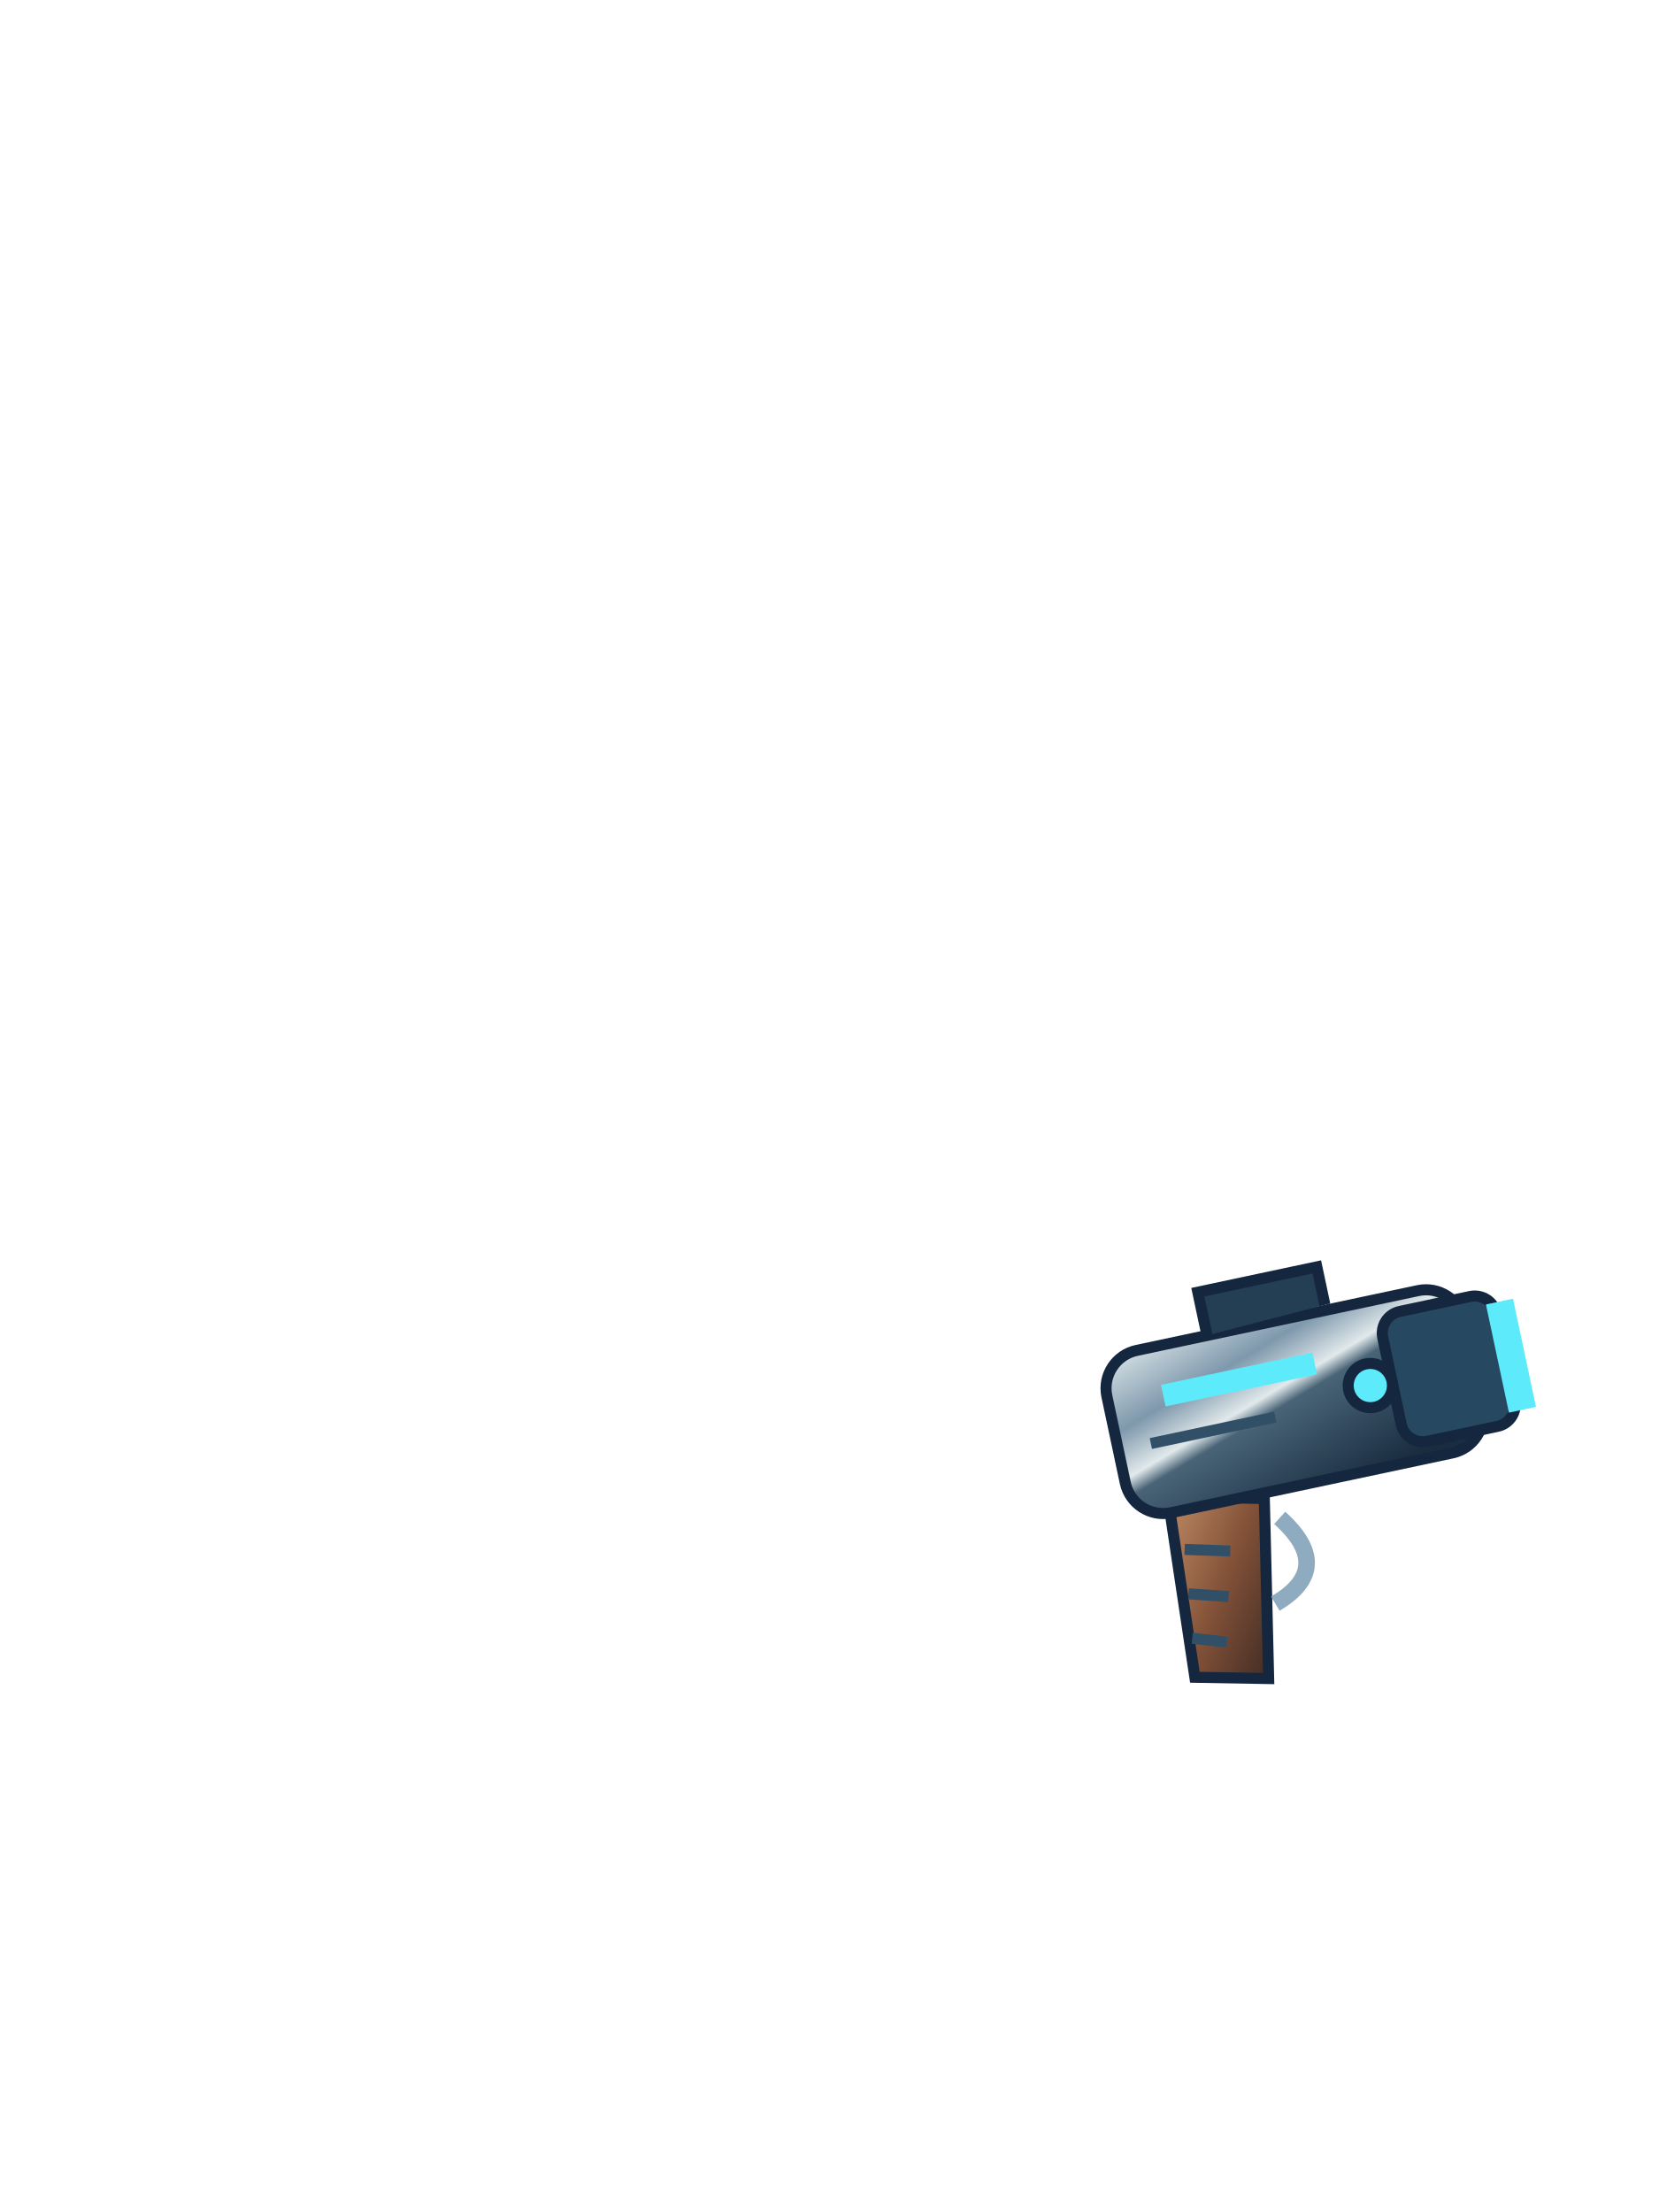
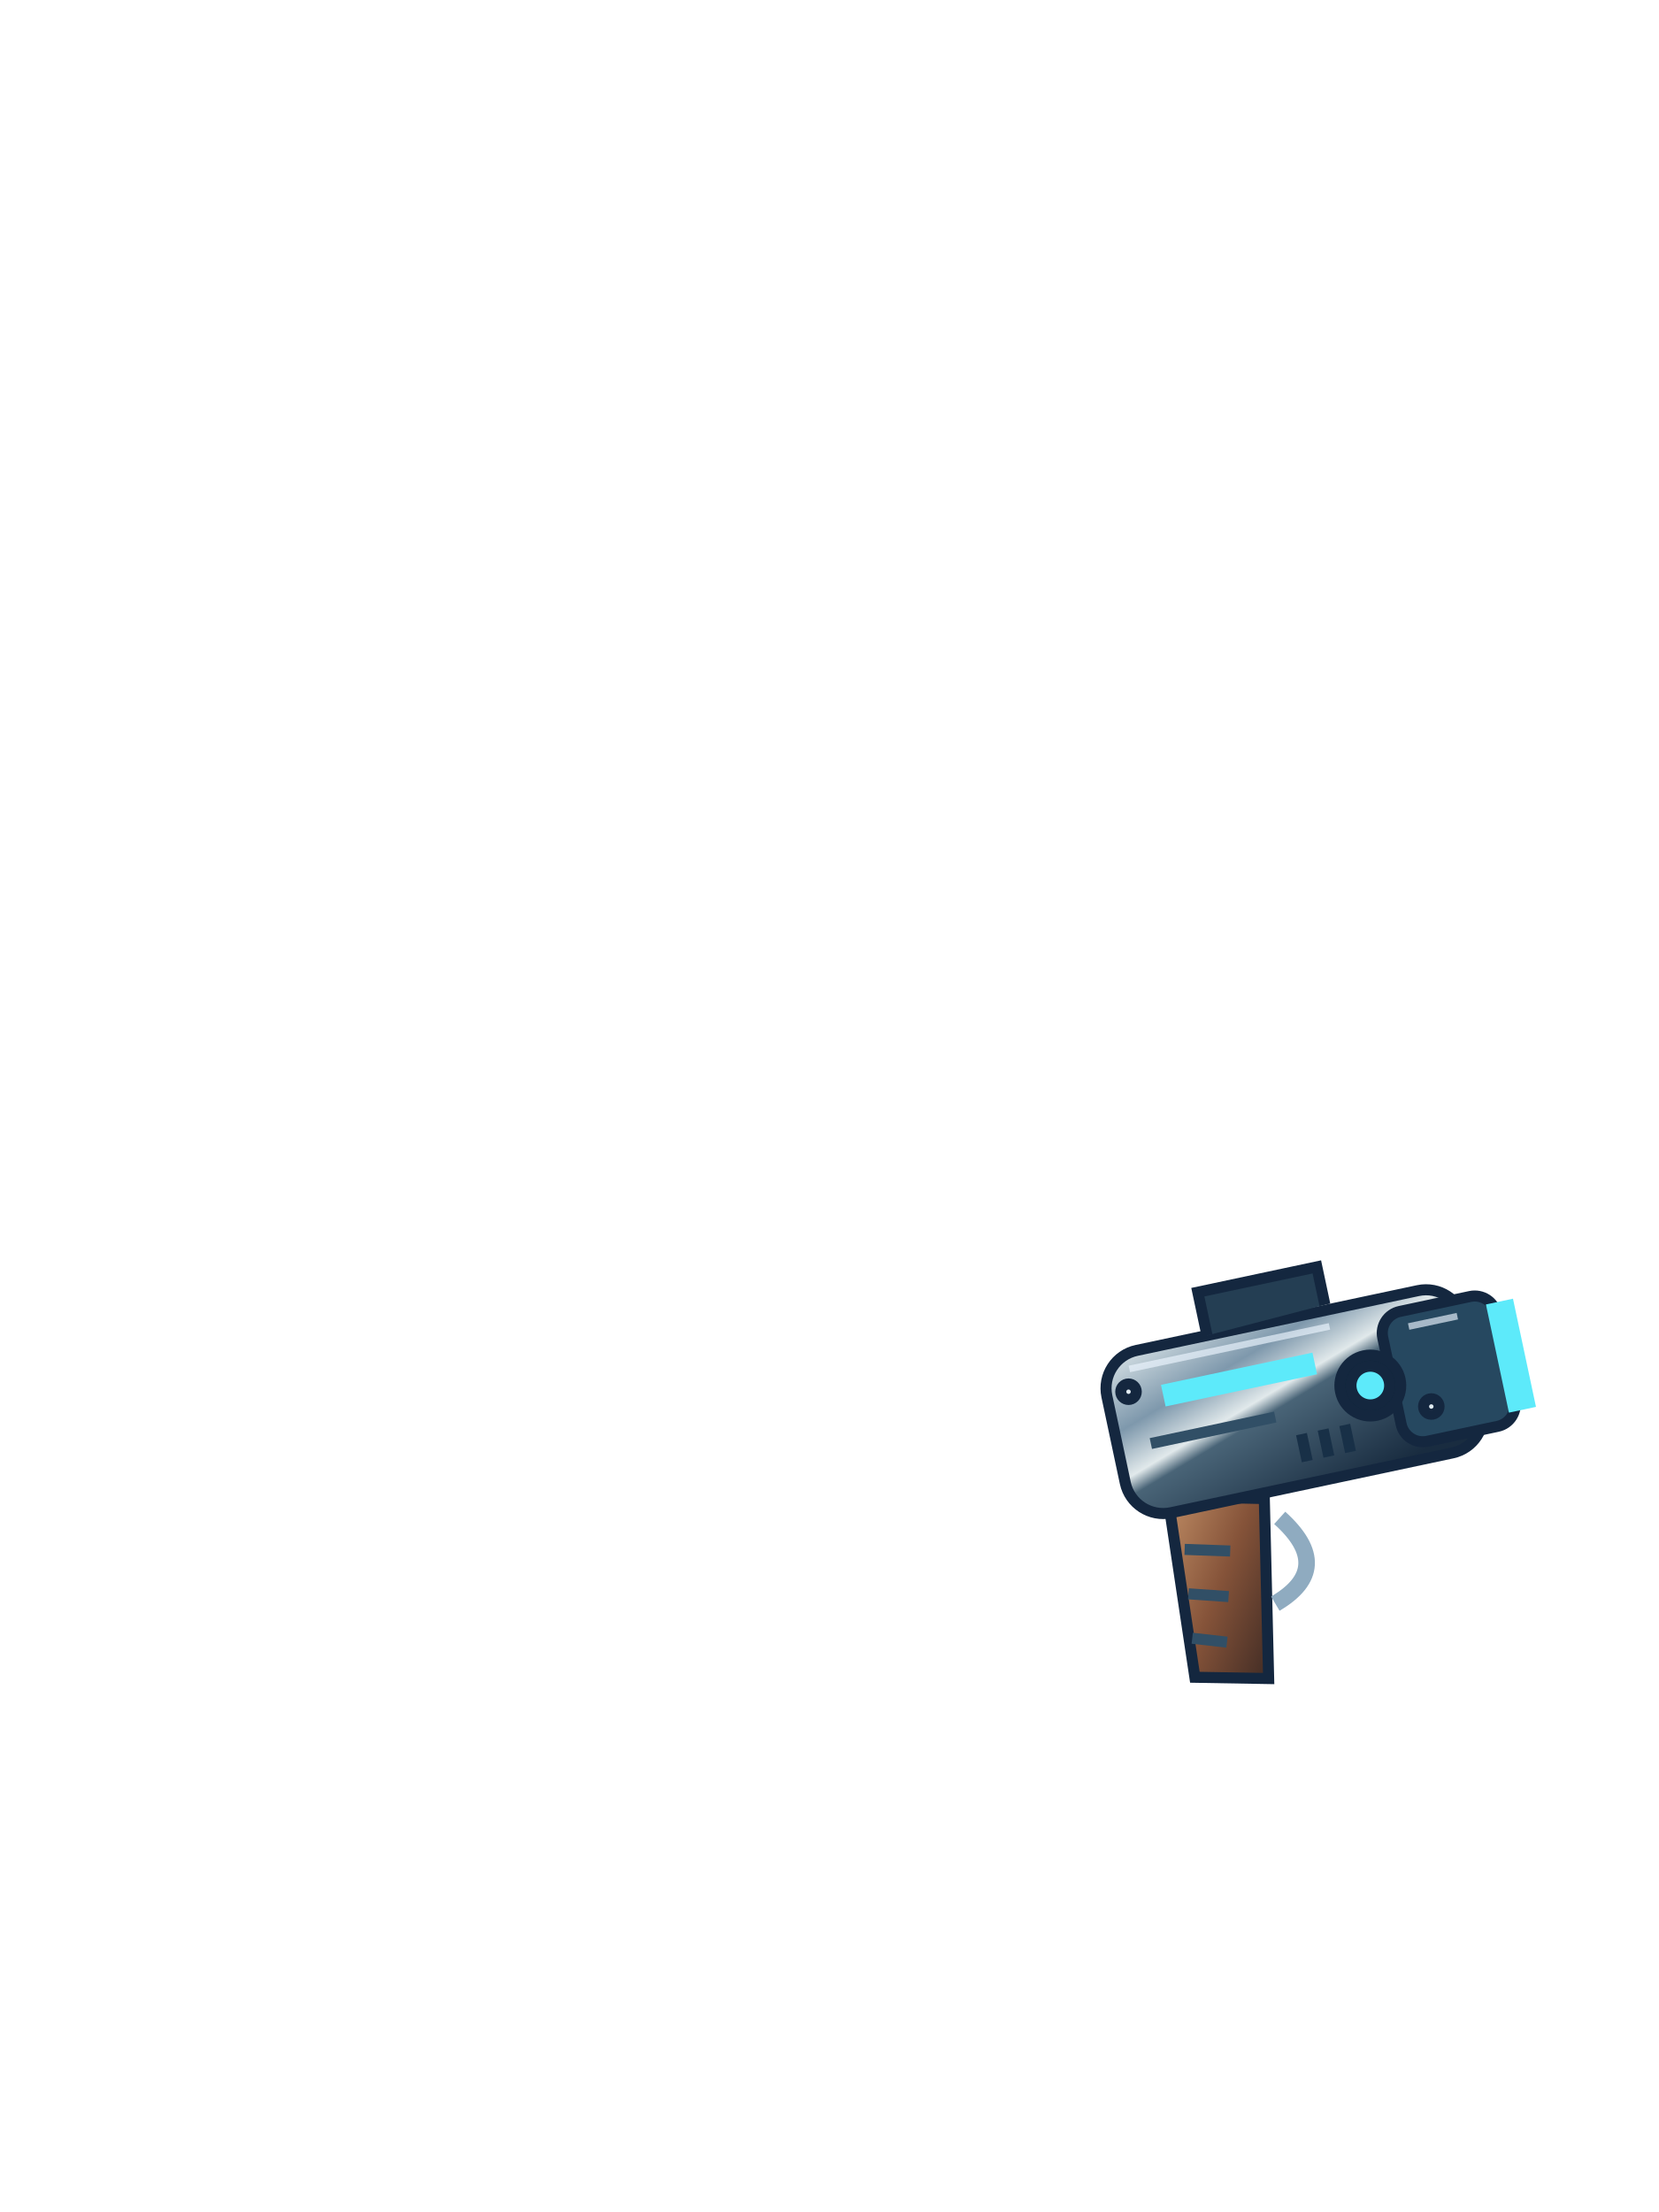
<svg xmlns="http://www.w3.org/2000/svg" viewBox="0 0 300 400">
  <defs>
    <radialGradient id="skin" cx=".32" cy=".2" r=".85">
      <stop stop-color="#eac086" />
      <stop offset=".55" stop-color="#93603e" />
      <stop offset="1" stop-color="#392b37" />
    </radialGradient>
    <linearGradient id="cloth" x2=".8" y2="1">
      <stop stop-color="#3d5b75" />
      <stop offset=".5" stop-color="#253648" />
      <stop offset="1" stop-color="#101b2d" />
    </linearGradient>
    <linearGradient id="metal" x2=".75" y2="1">
      <stop stop-color="#dce6e9" />
      <stop offset=".3" stop-color="#7e98ac" />
      <stop offset=".48" stop-color="#e1e9eb" />
      <stop offset=".55" stop-color="#496477" />
      <stop offset="1" stop-color="#192c40" />
    </linearGradient>
    <linearGradient id="trim" x2="1" y2="1">
      <stop stop-color="#edfcff" />
      <stop offset=".4" stop-color="#58e4f5" />
      <stop offset="1" stop-color="#287c9f" />
    </linearGradient>
    <linearGradient id="leather" x2=".8" y2="1">
      <stop stop-color="#c59269" />
      <stop offset=".5" stop-color="#855339" />
      <stop offset="1" stop-color="#392722" />
    </linearGradient>
    <linearGradient id="hair" x2=".3" y2="1">
      <stop stop-color="#8f5a36" />
      <stop offset=".6" stop-color="#492b25" />
      <stop offset="1" stop-color="#241b22" />
    </linearGradient>
    <radialGradient id="lens" cx=".3" cy=".15">
      <stop stop-color="#84d9ef" />
      <stop offset=".6" stop-color="#153e64" />
      <stop offset="1" stop-color="#09182b" />
    </radialGradient>
  </defs>
  <g transform="rotate(-12 232 258)" stroke="#14273f" stroke-width="2">
    <path d="M209 266L207 299L220 302L226 270Z" fill="url(#leather)" />
    <rect x="202" y="239" width="66" height="30" rx="7" fill="url(#metal)" />
    <path d="M222 239V231H244V238" fill="#243e53" />
    <rect x="253" y="242" width="21" height="24" rx="4" fill="#264860" />
    <path d="M275 244V264" stroke="#5deafa" stroke-width="5" />
    <path d="M212 248H240" stroke="#5deafa" stroke-width="4" />
    <path d="M228 274Q236 285 224 289" fill="none" stroke="#8fabc0" stroke-width="3" />
-     <circle cx="249" cy="254" r="4" fill="#5deafa" />
+     <circle cx="249" cy="254" r="5.5" fill="#0b2438" />
+     <circle cx="249" cy="254" r="3.5" fill="#5deafa" />
+     <path d="M207 242h37m14 3h9" stroke="#edf6ff" stroke-width="1.2" opacity=".65" />
+     <path d="M235 260v5m4-5v5m4-5v5" stroke="#183047" stroke-width="2" />
+     <circle cx="206" cy="246" r="1.4" fill="#e0ebf1" />
+     <circle cx="259" cy="260" r="1.4" fill="#e0ebf1" />
    <path d="M208 256h23m-21 20 8 2m-9 6 7 2m-8 6 6 2" stroke="#314f66" stroke-width="2" />
  </g>
</svg>
